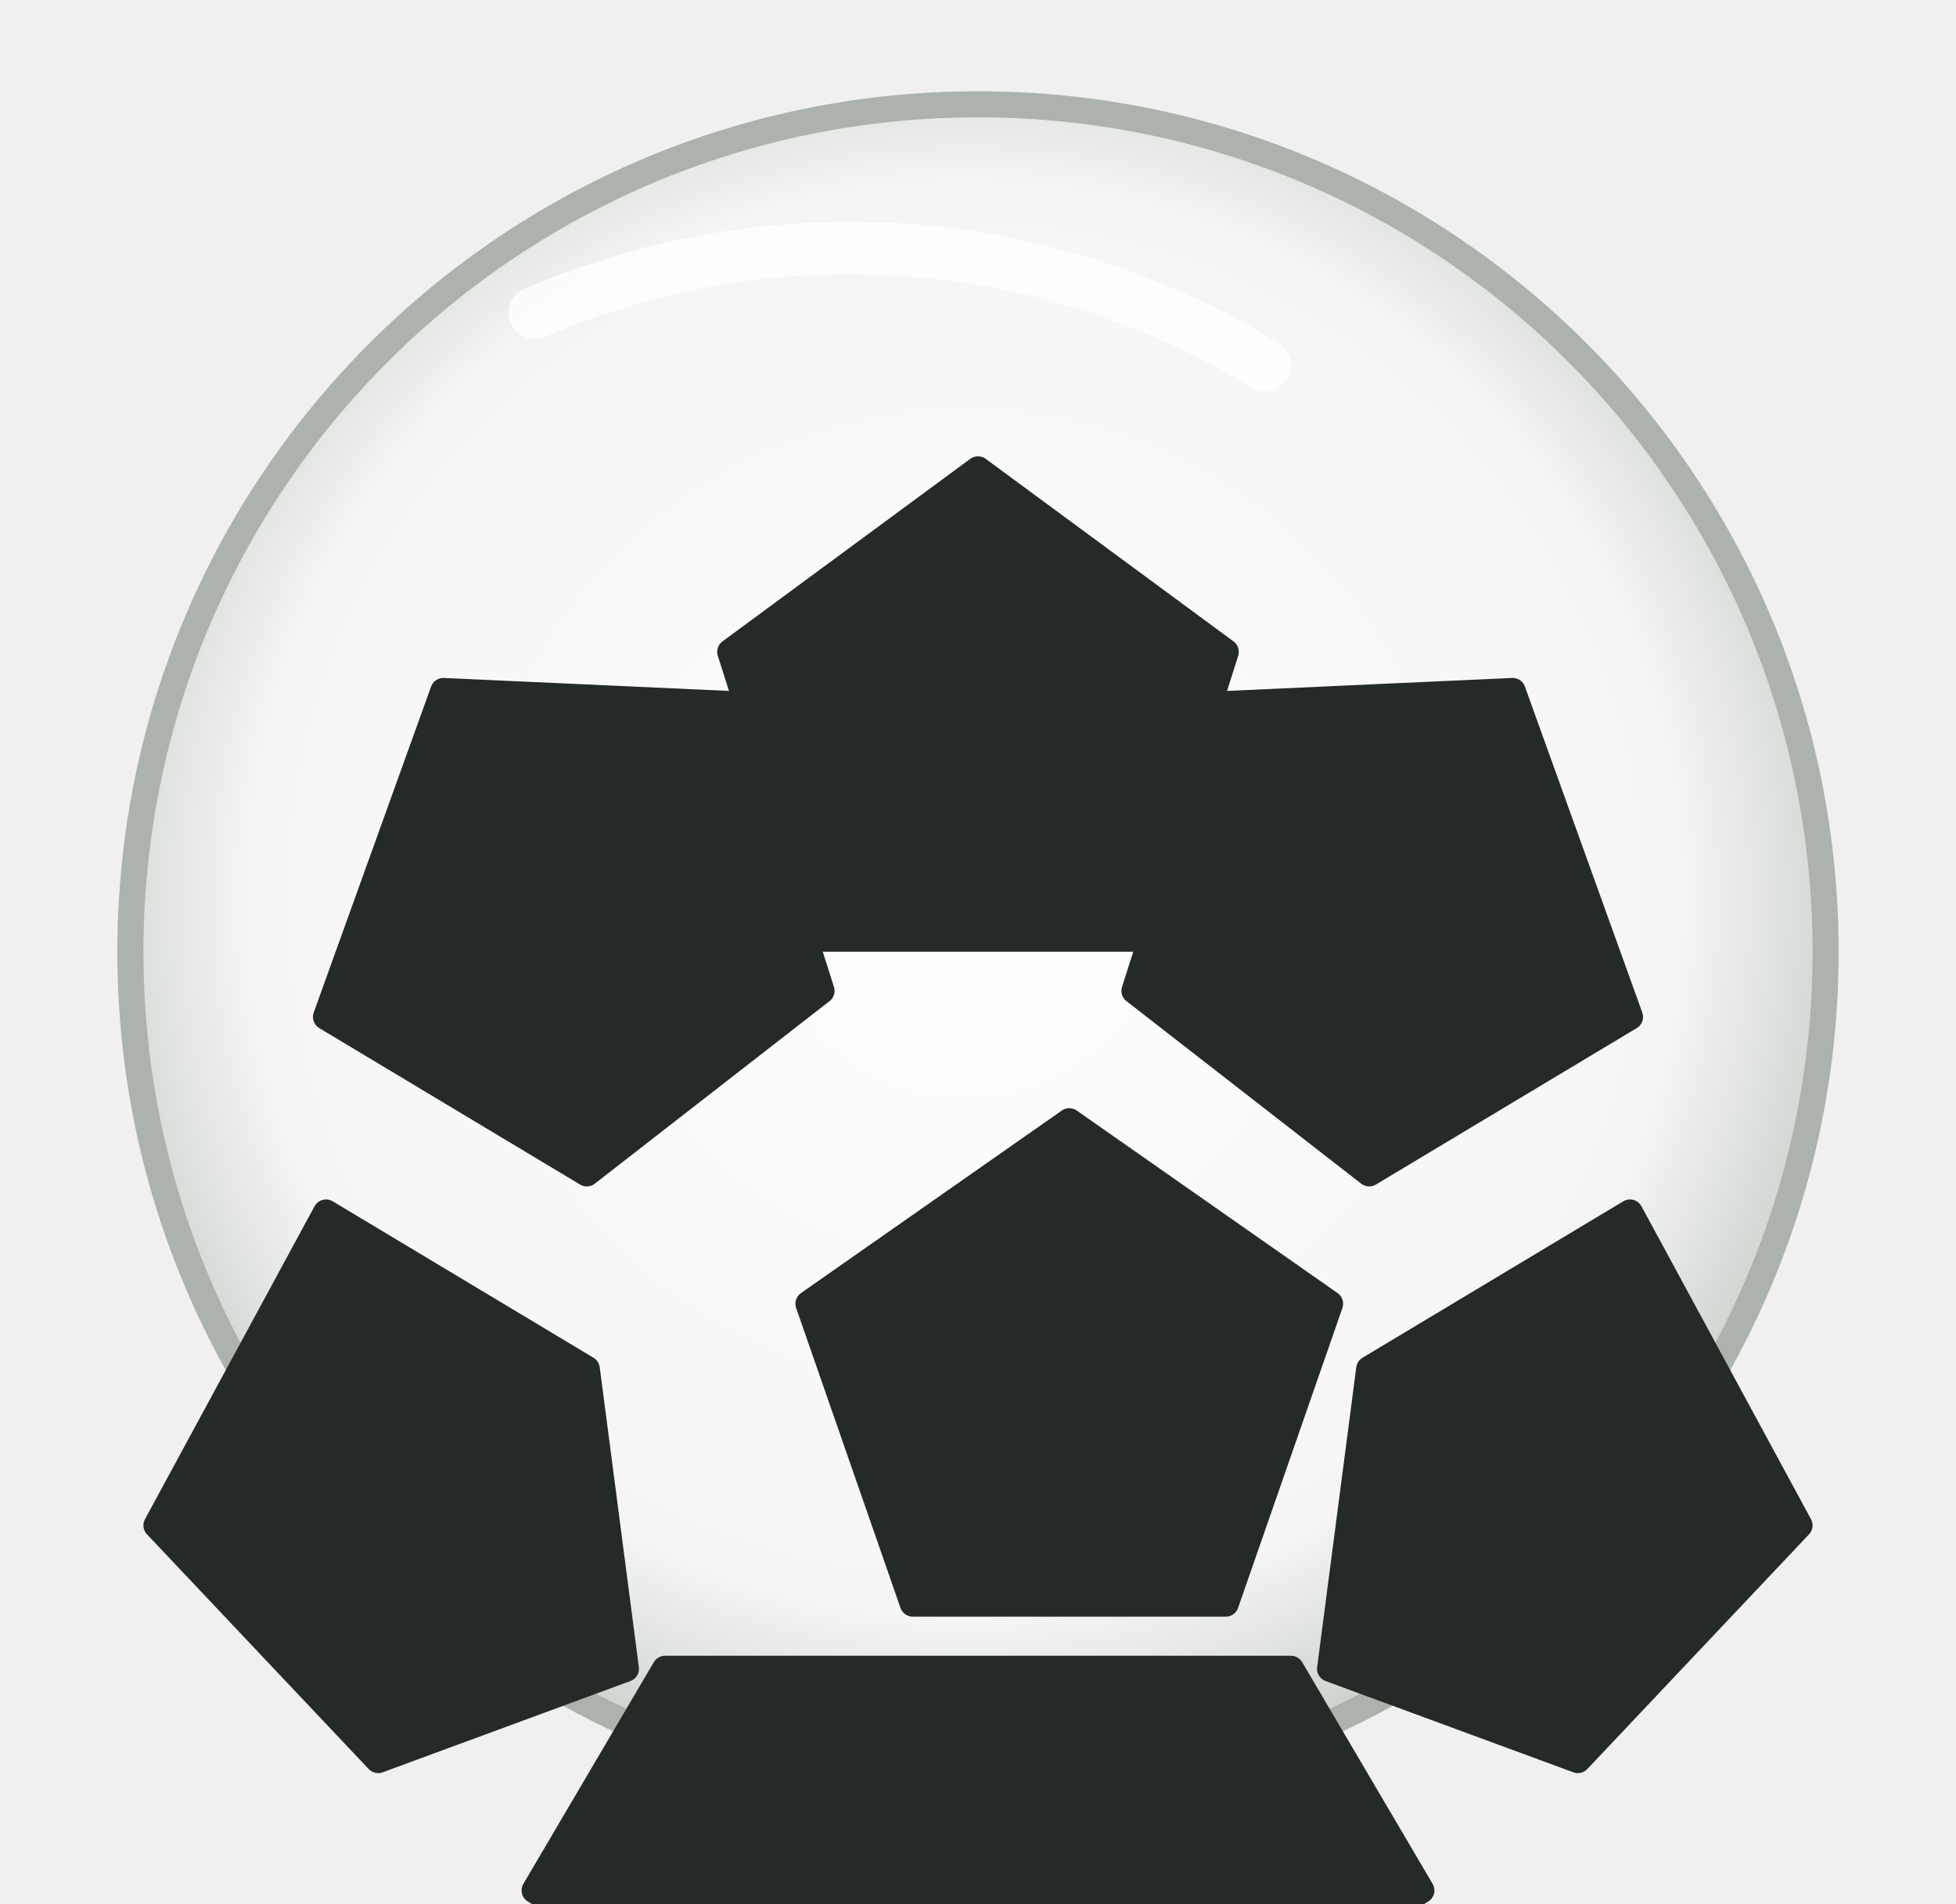
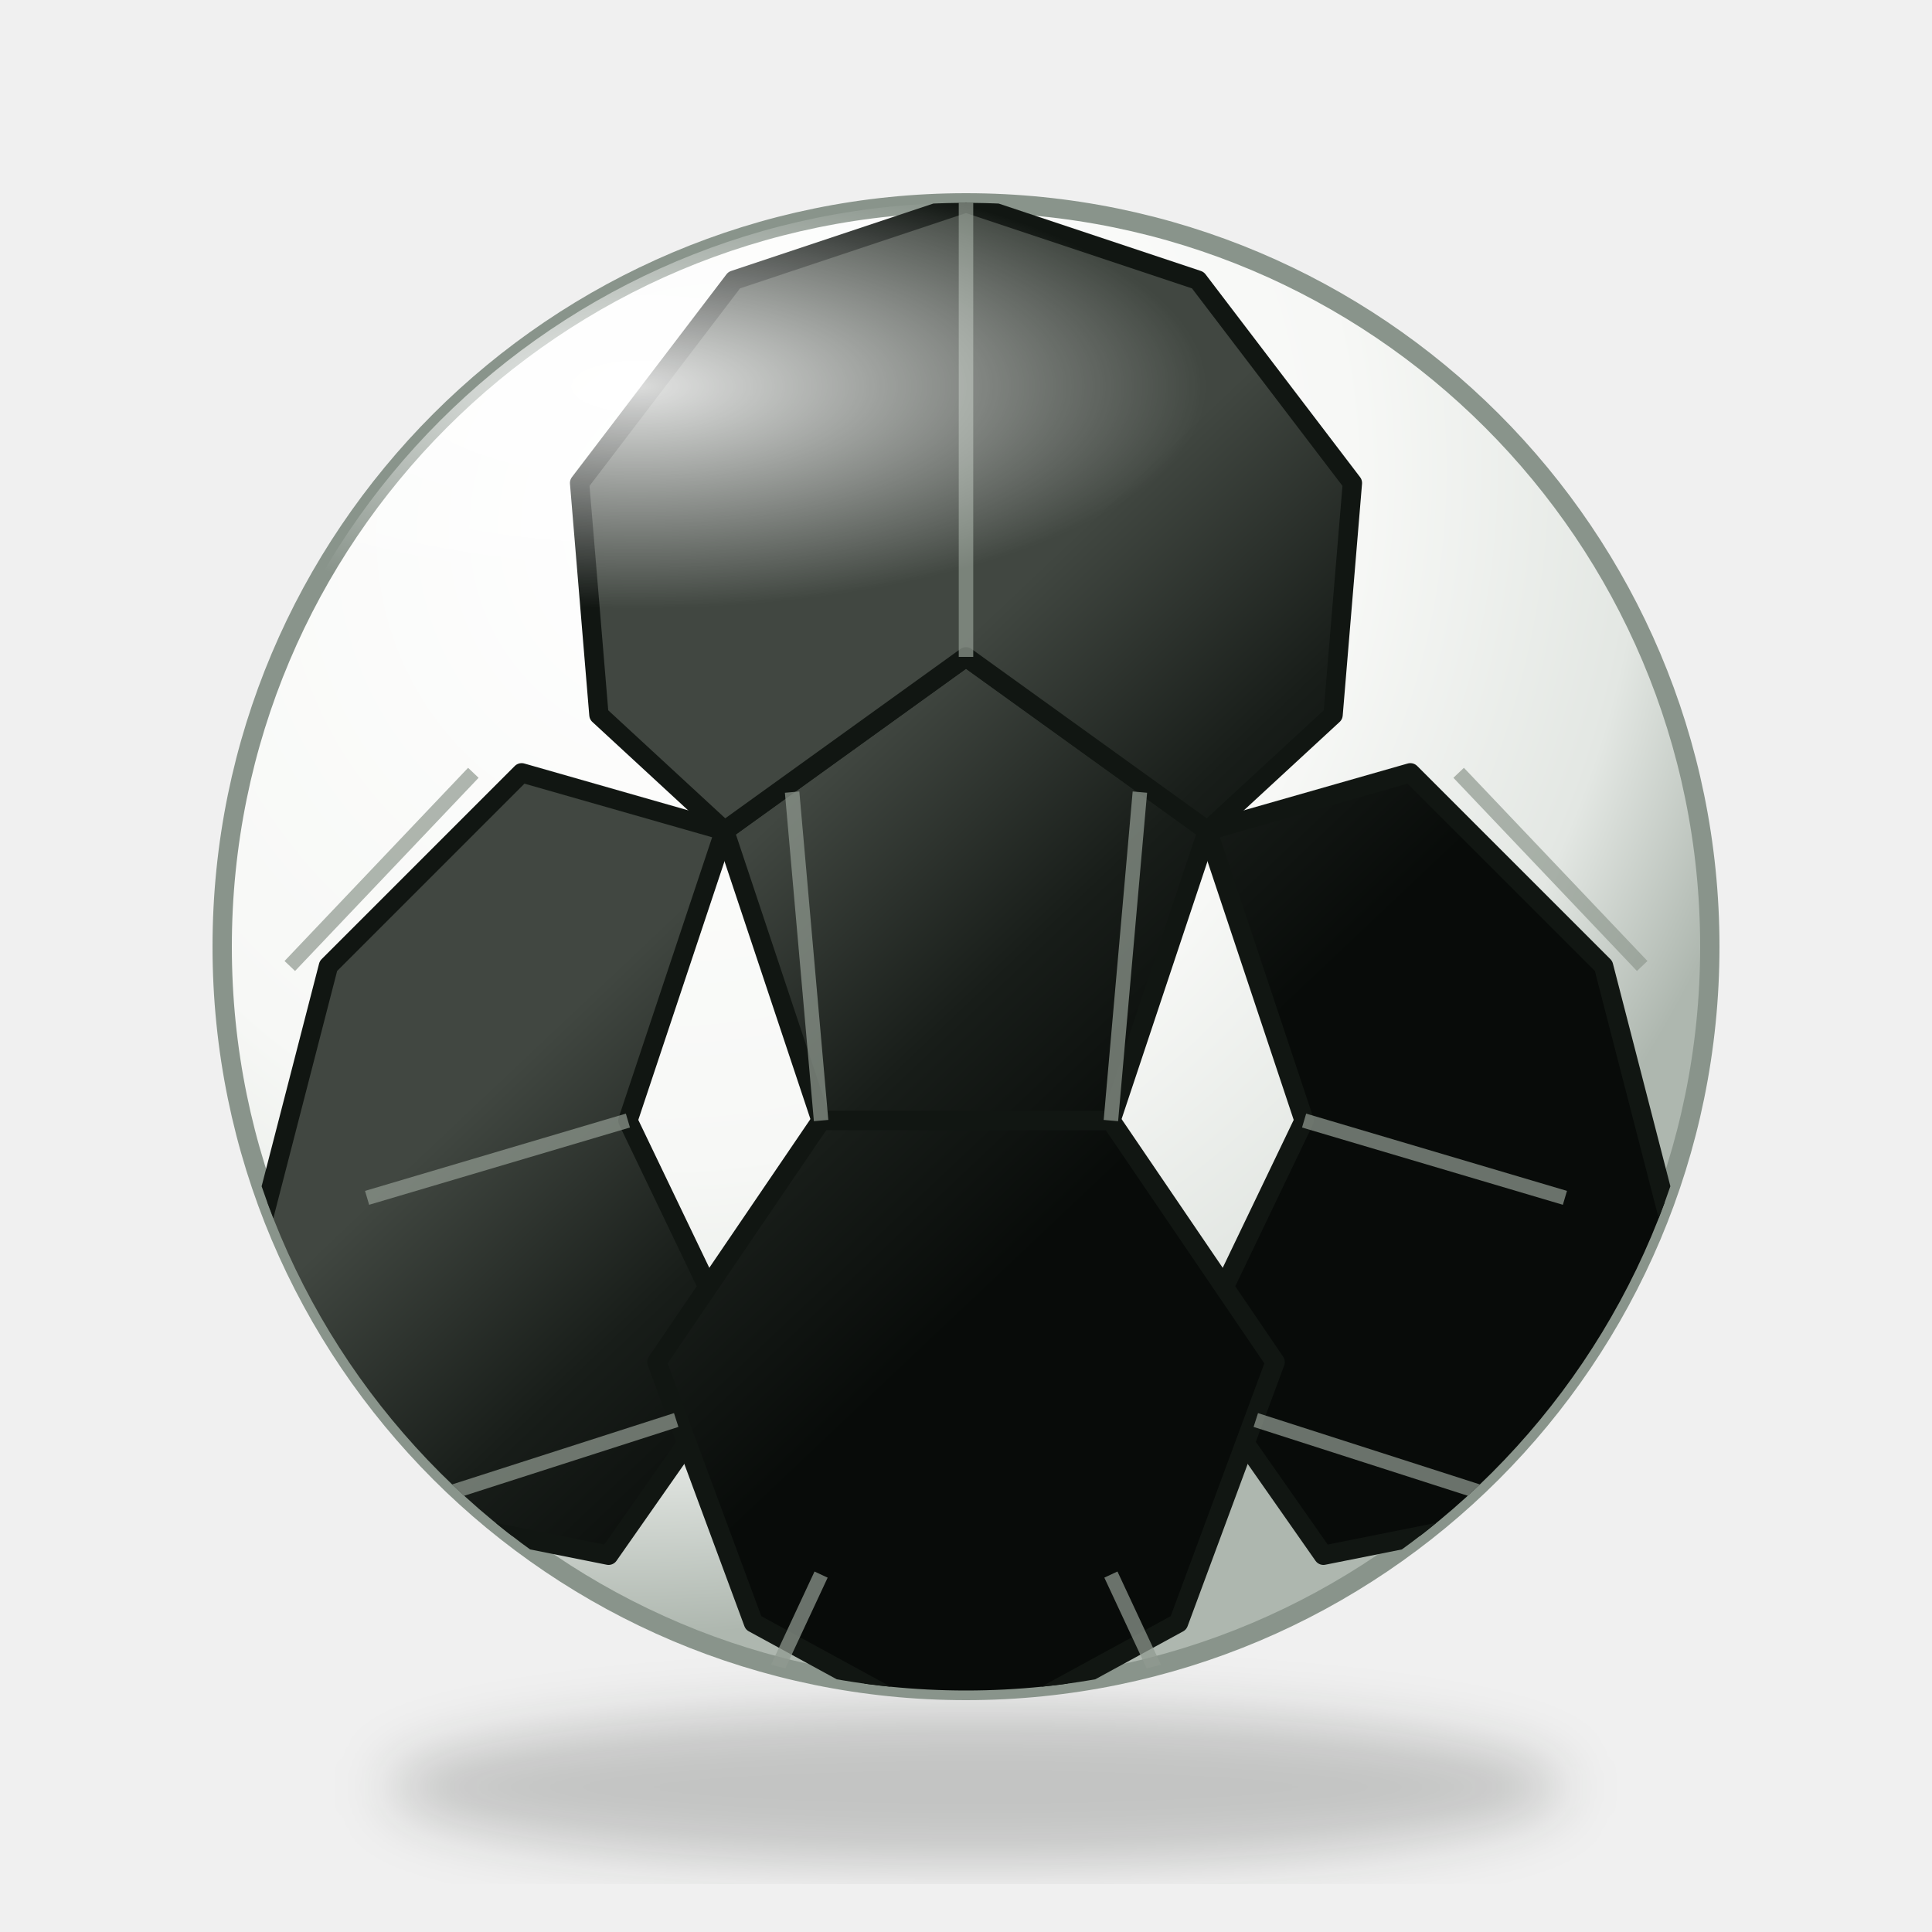
- <svg xmlns="http://www.w3.org/2000/svg" viewBox="165 18 150 146" fill="none">
+ <svg xmlns="http://www.w3.org/2000/svg" viewBox="0 0 200 200" fill="none">
  <defs>
-     <radialGradient id="ball" cx="0" cy="0" r="1" gradientTransform="matrix(0 70 -70 0 239 87)" gradientUnits="userSpaceOnUse">
+     <radialGradient id="shell" cx="0" cy="0" r="1" gradientTransform="matrix(78 83 -86 81 72 53)" gradientUnits="userSpaceOnUse">
      <stop stop-color="#fff" />
-       <stop offset=".78" stop-color="#F5F6F4" />
-       <stop offset="1" stop-color="#C8CEC9" />
+       <stop offset=".58" stop-color="#f7f8f6" />
+       <stop offset=".84" stop-color="#e3e7e3" />
+       <stop offset="1" stop-color="#aeb7af" />
    </radialGradient>
+     <linearGradient id="panel" x1="83" y1="82" x2="118" y2="119" gradientUnits="userSpaceOnUse">
+       <stop stop-color="#414741" />
+       <stop offset=".55" stop-color="#181d19" />
+       <stop offset="1" stop-color="#080b09" />
+     </linearGradient>
+     <radialGradient id="shine" cx="0" cy="0" r="1" gradientTransform="matrix(59 0 0 23 66 40)" gradientUnits="userSpaceOnUse">
+       <stop stop-color="#fff" stop-opacity=".85" />
+       <stop offset="1" stop-color="#fff" stop-opacity="0" />
+     </radialGradient>
+     <clipPath id="ball">
+       <circle cx="100" cy="98" r="77" />
+     </clipPath>
+     <filter id="shadow" x="8" y="11" width="184" height="184" color-interpolation-filters="sRGB" filterUnits="userSpaceOnUse">
+       <feGaussianBlur stdDeviation="3" />
+     </filter>
  </defs>
-   <circle cx="240" cy="91" r="65" fill="url(#ball)" stroke="#ABB3AC" stroke-width="2" />
-   <path d="m240 54 19 14-7 22h-24l-7-22 19-14Zm-41 17 22 1 7 22-18 14-20-12 9-25Zm82 0 9 25-20 12-18-14 7-22 22-1Zm-54 47 20-14 20 14-8 23h-24l-8-23Zm-37-7 20 12 3 23-19 7-17-18 13-24Zm100 0 13 24-17 18-19-7 3-23 20-12Zm-50 35h24l10 17a65 65 0 0 1-68 0l10-17h24Z" fill="#242A25" stroke="#242A25" stroke-linejoin="round" stroke-width="2" />
-   <path d="M206 42a61 61 0 0 1 56 4" stroke="#fff" stroke-linecap="round" stroke-width="4" opacity=".8" />
+   <ellipse cx="101" cy="185" rx="61" ry="8" fill="#101710" fill-opacity=".2" filter="url(#shadow)" />
+   <circle cx="100" cy="98" r="77" fill="url(#shell)" stroke="#89948b" stroke-width="2" />
+   <g clip-path="url(#ball)" stroke-linejoin="round">
+     <path d="m100 68 25 18-10 30H85L75 86l25-18Z" fill="url(#panel)" stroke="#111612" stroke-width="2" />
+     <path d="m100 21 24 8 16 21-2 24-13 12-25-18-25 18-13-12-2-24 16-21 24-8Z" fill="url(#panel)" stroke="#111612" stroke-width="2" />
+     <path d="m75 86-10 30 12 25-14 20-25-5-12-25 8-31 20-20 21 6Z" fill="url(#panel)" stroke="#111612" stroke-width="2" />
+     <path d="m125 86 10 30-12 25 14 20 25-5 12-25-8-31-20-20-21 6Z" fill="url(#panel)" stroke="#111612" stroke-width="2" />
+     <path d="m85 116 30 0 17 25-10 27-22 12-22-12-10-27 17-25Z" fill="url(#panel)" stroke="#111612" stroke-width="2" />
+     <path d="m30 100 19-20m102 0 19 20M42 156l28-9m60 0 28 9M78 178l7-15m30 0 7 15M100 21v47m-35 48-27 8m97-8 27 8M85 116l-3-34m33 34 3-34" stroke="#909a91" stroke-opacity=".72" stroke-width="1.5" />
+     <ellipse cx="66" cy="40" fill="url(#shine)" rx="59" ry="23" />
+   </g>
</svg>
